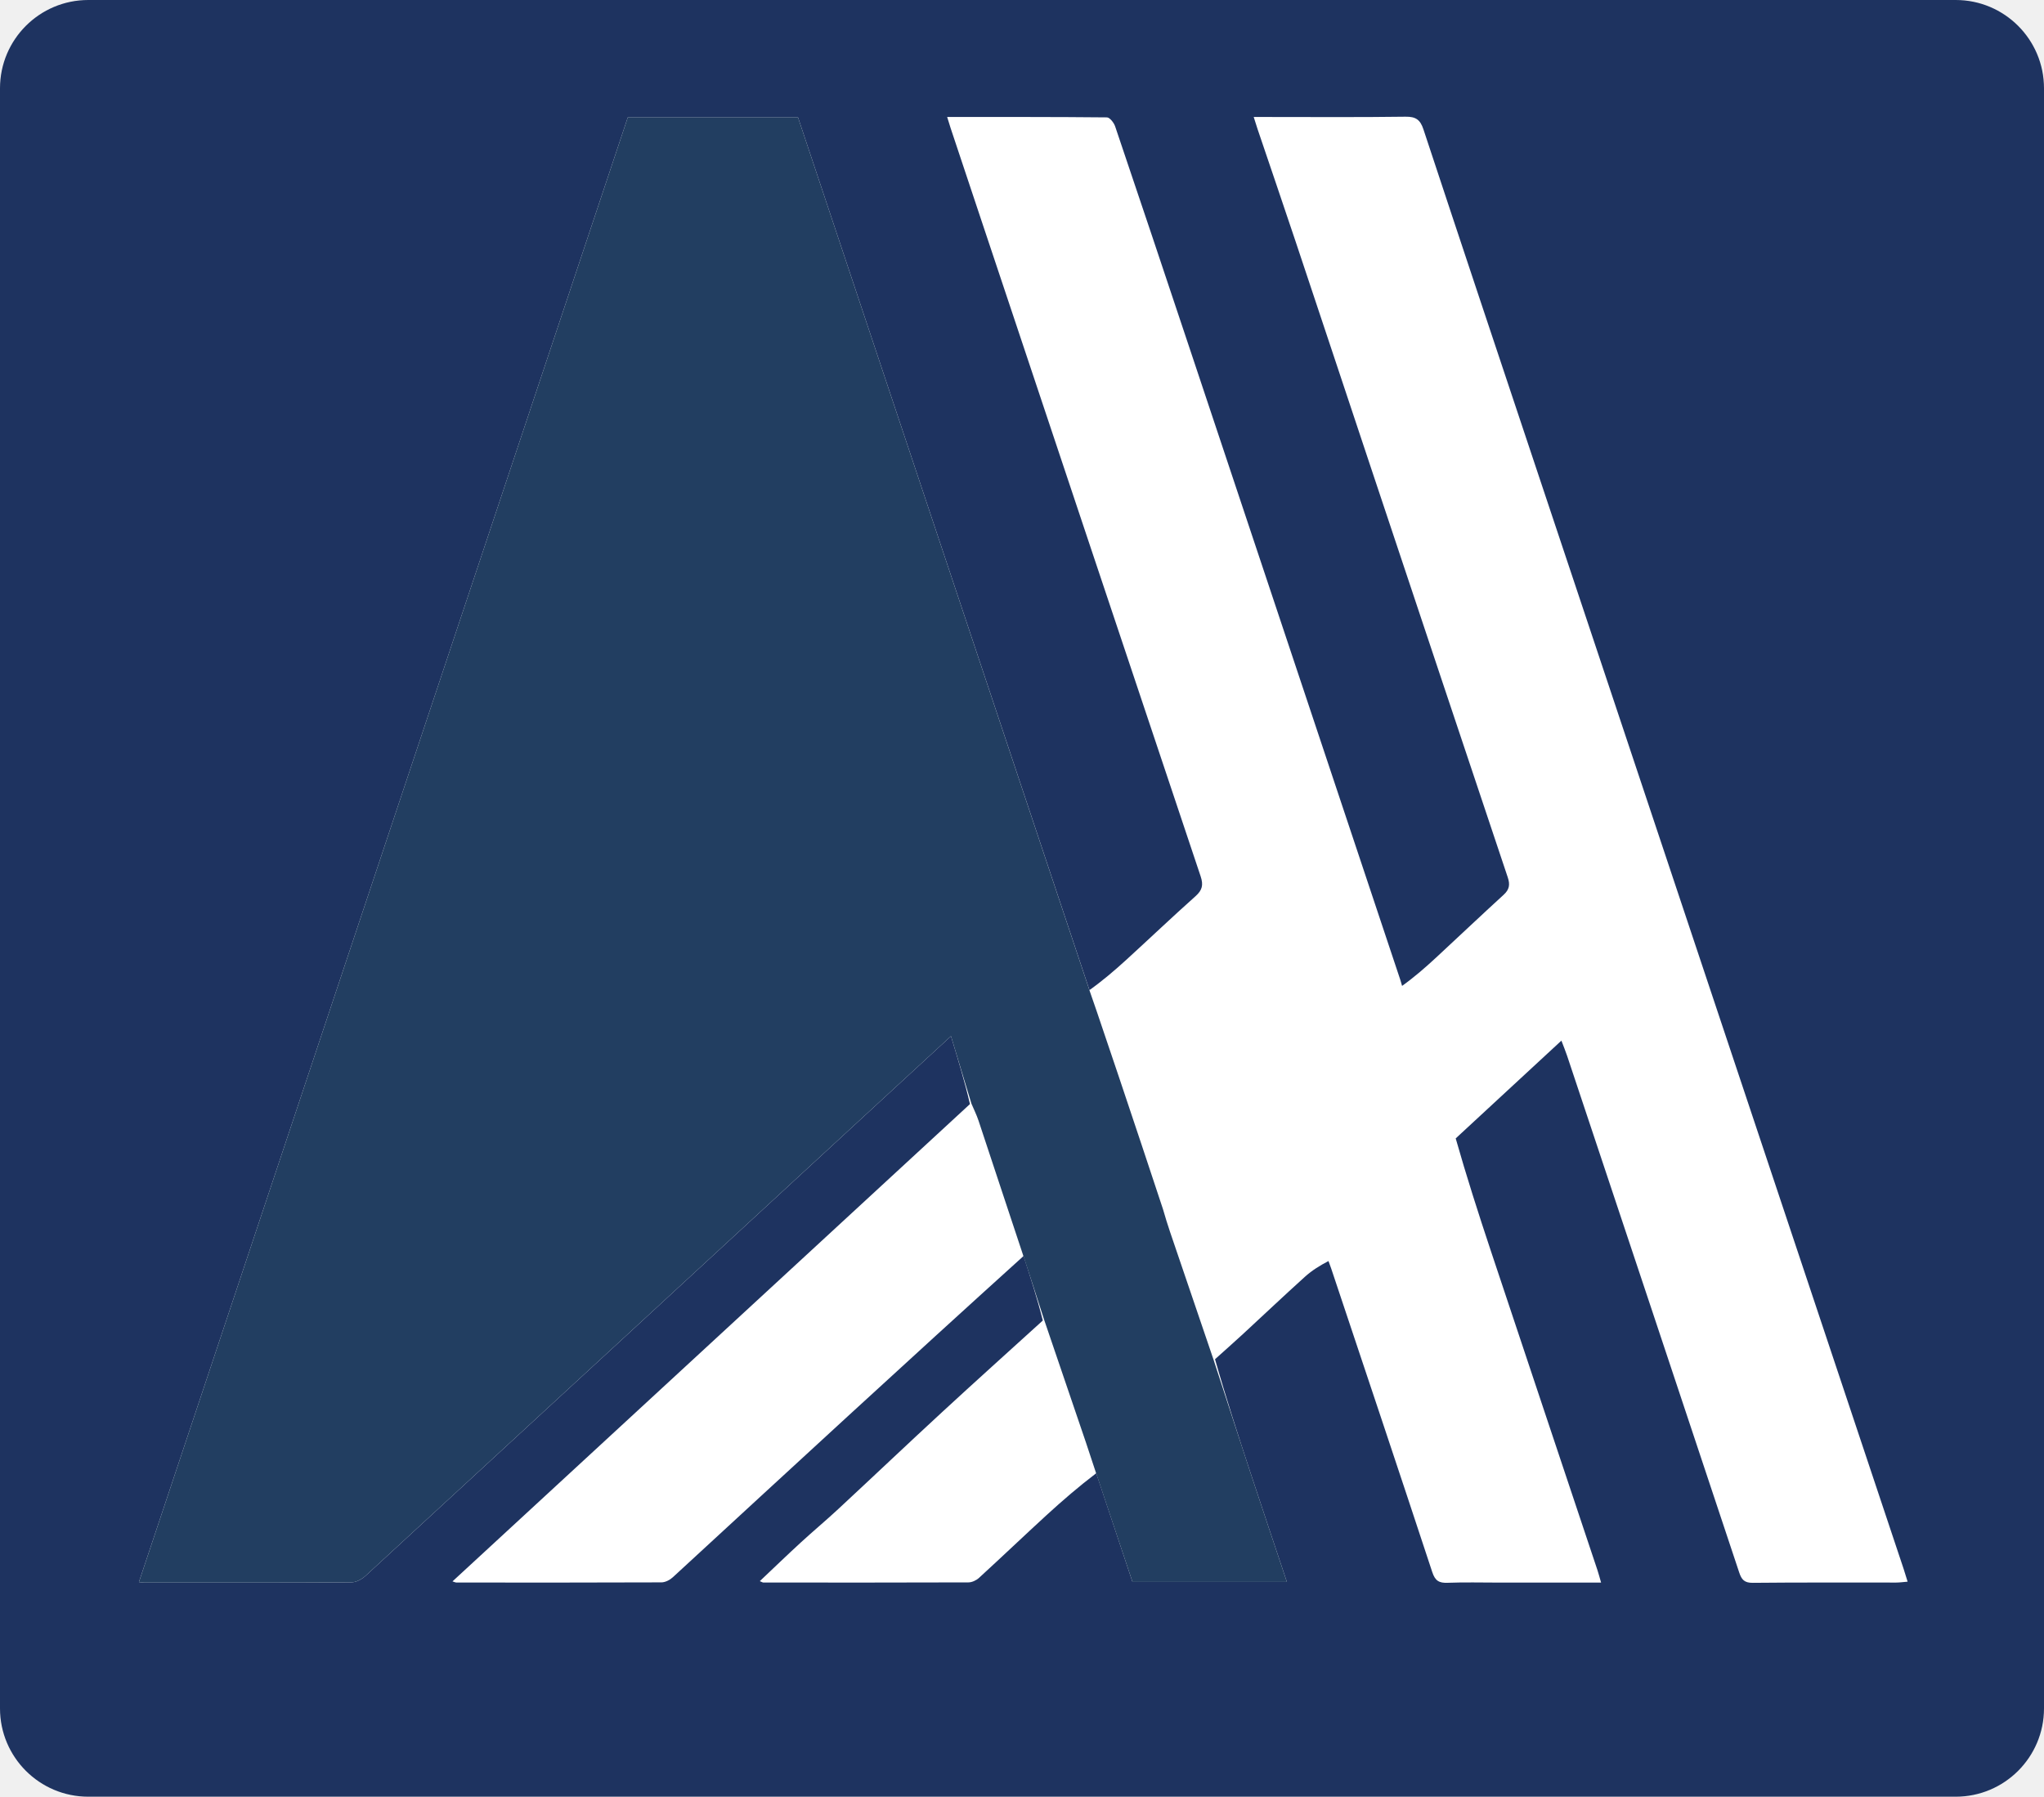
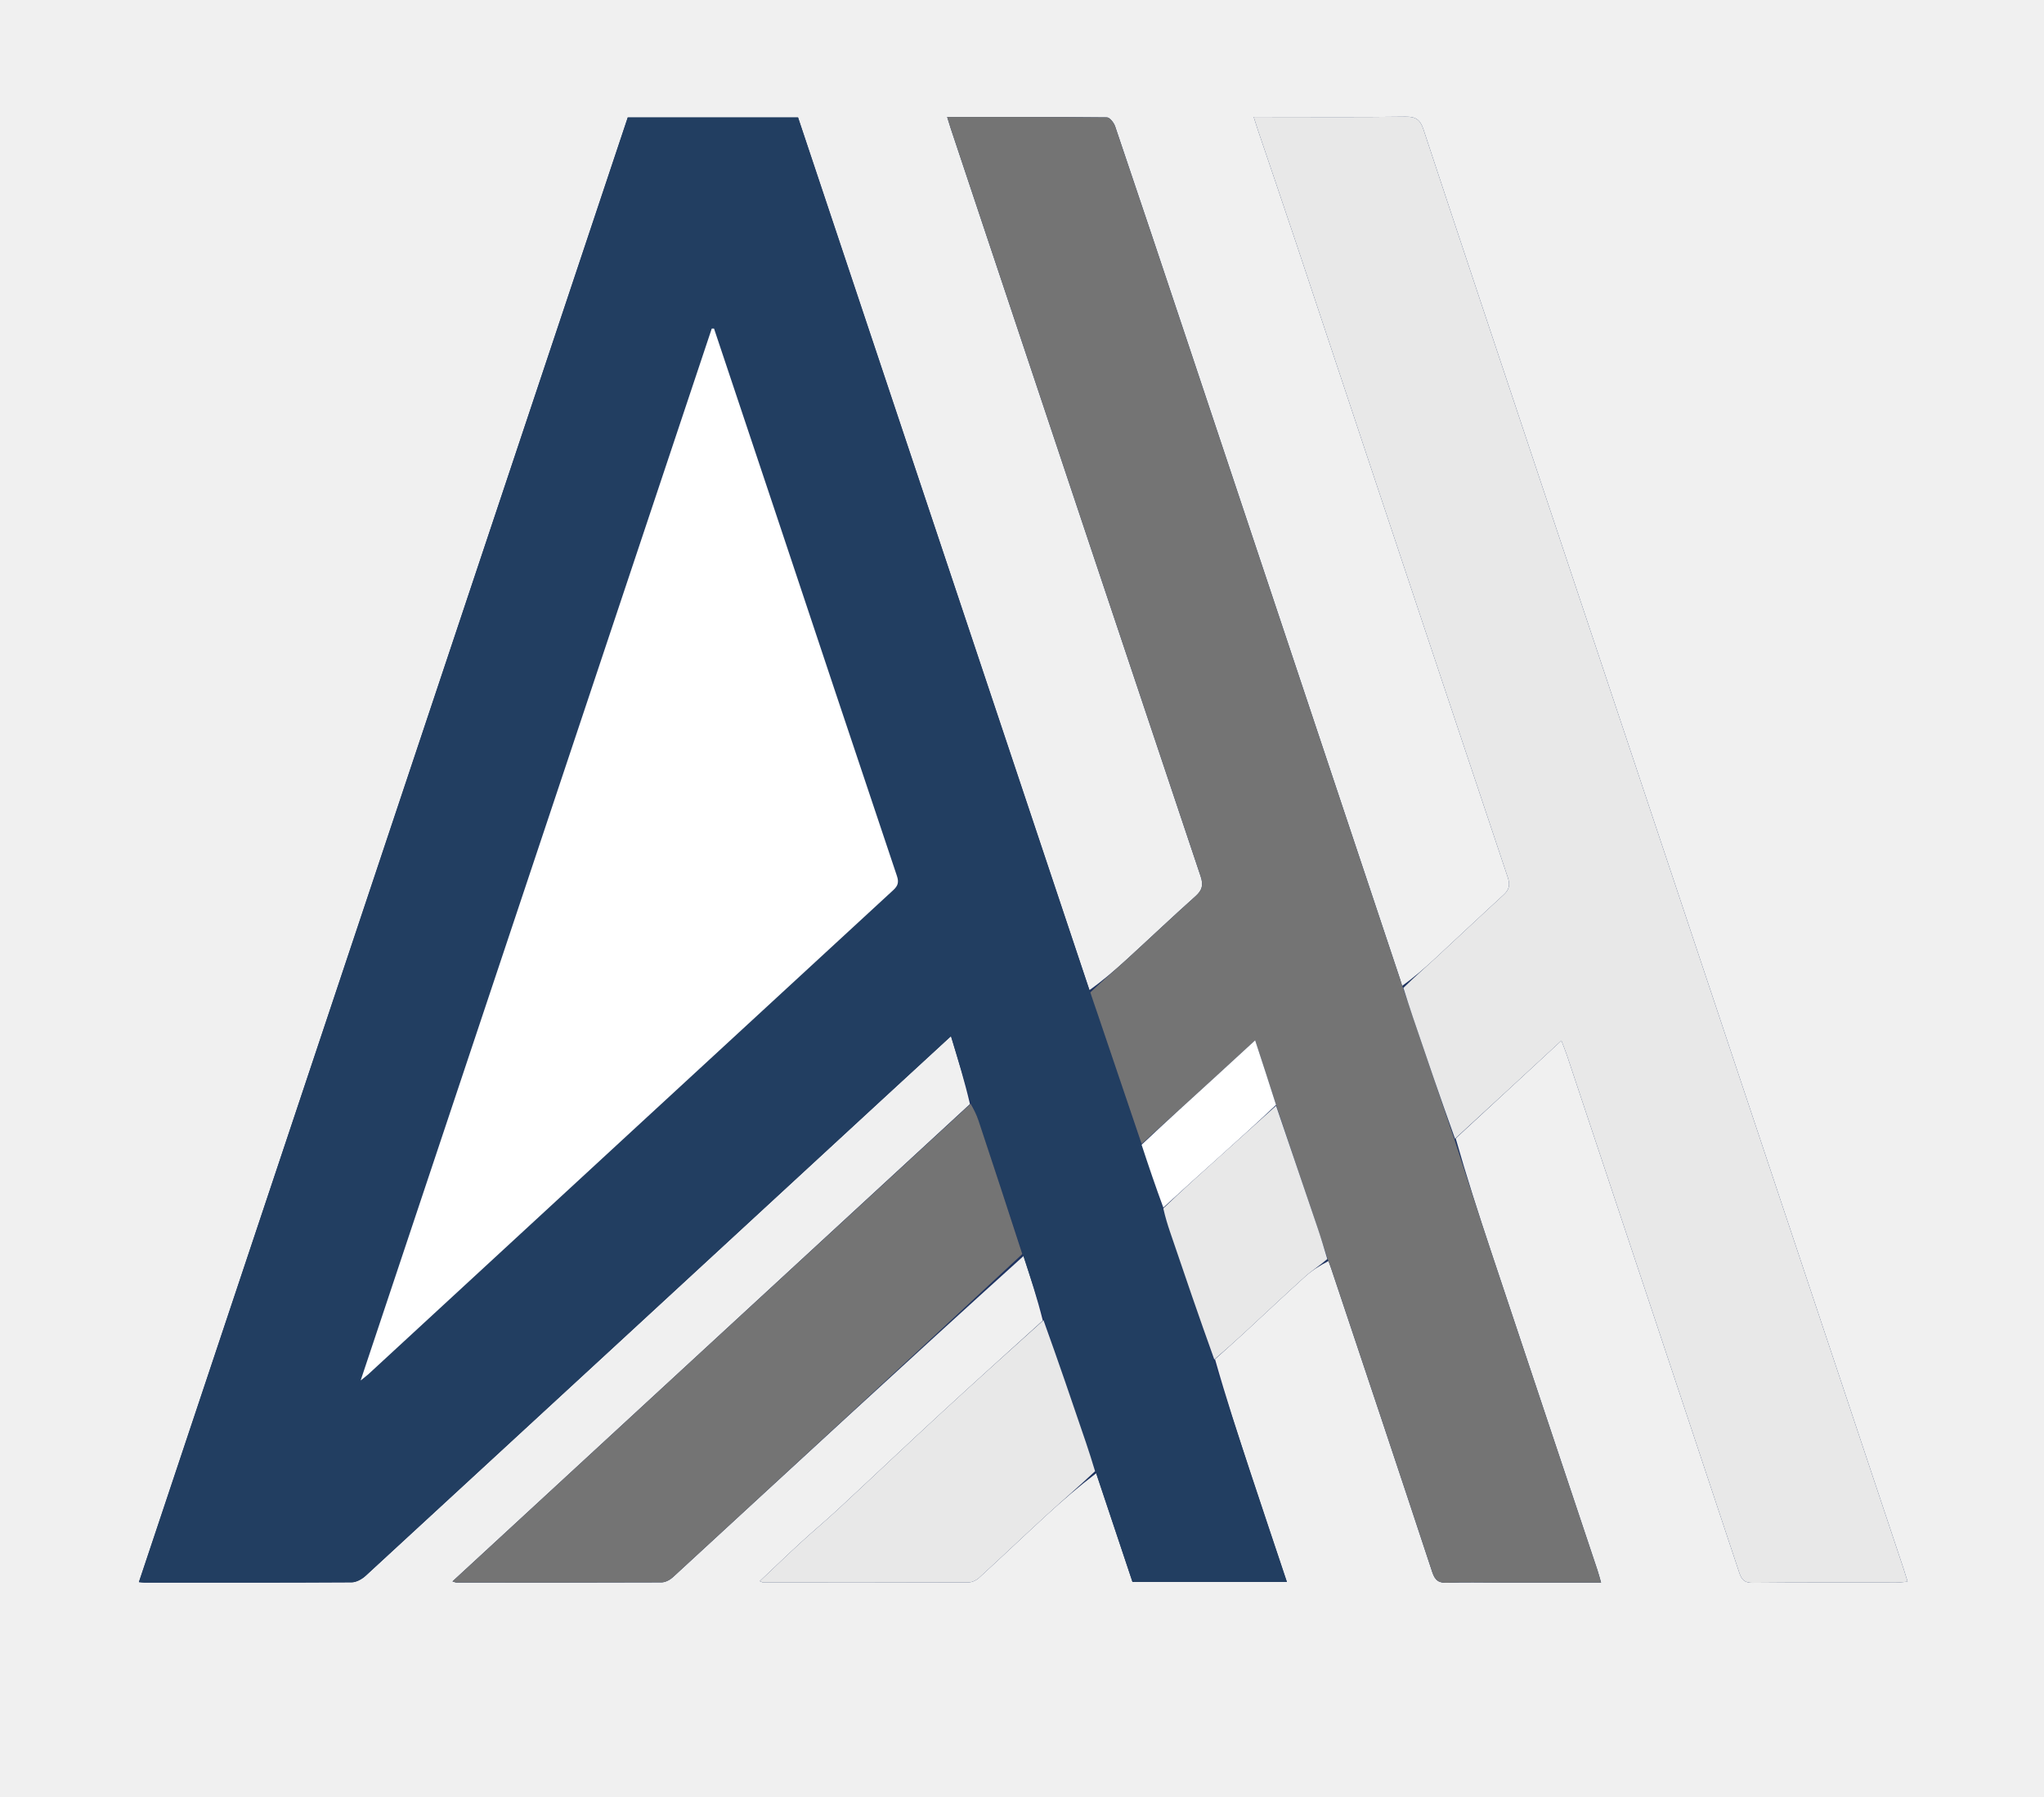
- <svg xmlns="http://www.w3.org/2000/svg" viewBox="0 0 926 814">
-   <rect width="926" height="814" rx="40" fill="#1E3360" />
-   <path fill="#FFFFFF" opacity="1" stroke="none" d="M635.186,446.674 C634.908,445.718 634.663,444.751 634.349,443.808 C602.396,348.014 570.445,252.219 538.476,156.43 C527.435,123.349 516.379,90.272 505.189,57.24 C504.632,55.596 502.75,53.195 501.465,53.182 C477.483,52.938 453.498,53.003 429.097,53.003 C429.694,54.928 430.148,56.492 430.662,58.036 C435.288,71.937 439.921,85.837 444.561,99.734 C477.652,198.84 510.722,297.954 543.93,397.022 C545.242,400.937 544.678,403.285 541.619,406.015 C531.055,415.444 520.796,425.215 510.339,434.766 C504.949,439.689 499.388,444.423 493.565,448.564 C449.561,316.789 405.556,185.015 361.544,53.219 C335.754,53.219 309.982,53.219 284.397,53.219 C210.538,274.514 136.764,495.554 62.929,716.778 C64.021,716.878 64.674,716.991 65.327,716.991 C96.654,717.001 127.982,717.059 159.309,716.871 C161.444,716.858 163.984,715.439 165.638,713.916 C243.594,642.129 321.471,570.258 399.361,498.399 C409.626,488.93 419.909,479.48 430.822,469.433 C434.05,480.09 437.063,490.036 439.429,500.197 C361.389,572.186 283.349,644.175 204.994,716.454 C206.093,716.801 206.388,716.975 206.682,716.975 C237.677,716.992 268.671,717.033 299.665,716.9 C301.397,716.892 303.474,715.819 304.799,714.599 C357.626,665.954 410.384,617.235 463.708,569.04 C466.822,578.689 469.936,588.338 472.434,598.262 C457.202,612.102 441.889,625.854 426.761,639.807 C411.01,654.334 395.472,669.093 379.77,683.673 C374.181,688.863 368.315,693.753 362.698,698.914 C356.54,704.571 350.525,710.383 344.221,716.342 C345.217,716.752 345.501,716.971 345.784,716.971 C376.765,716.991 407.746,717.025 438.726,716.911 C440.337,716.905 442.281,715.999 443.498,714.886 C453.788,705.465 463.88,695.826 474.165,686.4 C481.375,679.793 488.796,673.416 496.625,667.454 C502.131,683.958 507.637,700.462 513.051,716.691 C536.604,716.691 559.635,716.691 583.004,716.691 C577.412,699.938 571.903,683.581 566.495,667.192 C560.877,650.164 555.356,633.105 550.442,615.802 C554.634,612.032 558.866,608.306 563.009,604.484 C572.4,595.82 581.671,587.026 591.154,578.466 C594.297,575.628 597.94,573.344 601.847,571.322 C602.245,572.415 602.669,573.499 603.038,574.601 C618.355,620.463 633.736,666.304 648.859,712.23 C650.178,716.236 651.973,717.244 655.872,717.09 C663.52,716.786 671.188,717.001 678.848,717.001 C694.152,717.001 709.456,717.001 725.344,717.001 C724.714,714.828 724.276,713.097 723.713,711.408 C707.61,663.175 691.464,614.957 675.398,566.712 C669.784,549.852 664.362,532.928 659.481,515.761 C675.27,501.156 691.058,486.551 707.37,471.461 C708.439,474.292 709.258,476.252 709.928,478.261 C735.952,556.301 761.98,634.341 787.914,712.411 C788.999,715.679 790.277,717.146 794.081,717.107 C815.74,716.886 837.402,717.008 859.063,716.984 C860.615,716.982 862.167,716.75 864.214,716.585 C863.467,714.185 862.964,712.461 862.396,710.759 C807.202,545.406 751.998,380.056 696.807,214.702 C679.445,162.685 662.068,110.674 644.864,58.605 C643.417,54.225 641.393,52.809 636.733,52.873 C615.743,53.164 594.746,53 573.751,53 C572.016,53 570.28,53 567.969,53 C568.745,55.434 569.216,56.995 569.738,58.539 C575.487,75.535 581.302,92.509 586.988,109.526 C598.413,143.717 609.755,177.936 621.157,212.134 C641.761,273.929 662.361,335.724 683.064,397.485 C684.172,400.79 683.804,403.007 681.196,405.389 C670.891,414.801 660.774,424.42 650.528,433.898 C645.658,438.403 640.653,442.764 635.186,446.674z" />
-   <path fill="#223E61" opacity="1" stroke="none" d="M549.792,616.06 C555.356,633.105 560.877,650.164 566.495,667.192 C571.903,683.581 577.412,699.938 583.004,716.691 C559.635,716.691 536.604,716.691 513.051,716.691 C507.637,700.462 502.131,683.958 496.361,666.808 C494.709,661.911 493.364,657.646 491.926,653.413 C485.649,634.932 479.345,616.461 473.051,597.987 C469.936,588.338 466.822,578.689 463.422,568.411 C456.532,547.747 449.951,527.704 443.296,507.686 C442.42,505.052 441.159,502.546 440.076,499.981 C437.063,490.036 434.05,480.09 430.822,469.433 C419.909,479.48 409.626,488.93 399.361,498.399 C321.471,570.258 243.594,642.129 165.638,713.916 C163.984,715.439 161.444,716.858 159.309,716.871 C127.982,717.059 96.654,717.001 65.327,716.991 C64.674,716.991 64.021,716.878 62.929,716.778 C136.764,495.554 210.538,274.514 284.397,53.219 C309.982,53.219 335.754,53.219 361.544,53.219 C405.556,185.015 449.561,316.789 493.771,449.266 C494.964,452.784 495.976,455.592 496.933,458.418 C503.691,478.363 510.437,498.311 517.18,518.618 C520.405,528.463 523.638,537.948 526.863,547.8 C527.925,551.485 528.951,554.819 530.072,558.12 C536.633,577.437 543.216,596.747 549.792,616.06z" />
+ <svg xmlns="http://www.w3.org/2000/svg" version="1.1" id="Layer_1" x="0px" y="0px" width="100%" viewBox="0 0 926 814" enable-background="new 0 0 926 814" xml:space="preserve">
+   <path fill="#1E3360" opacity="1" stroke="none" d=" M635.186,446.674   C634.908,445.718 634.663,444.751 634.349,443.808   C602.396,348.014 570.445,252.219 538.476,156.43   C527.435,123.349 516.379,90.272 505.189,57.24   C504.632,55.596 502.75,53.195 501.465,53.182   C477.483,52.938 453.498,53.003 429.097,53.003   C429.694,54.928 430.148,56.492 430.662,58.036   C435.288,71.937 439.921,85.837 444.561,99.734   C477.652,198.84 510.722,297.954 543.93,397.022   C545.242,400.937 544.678,403.285 541.619,406.015   C531.055,415.444 520.796,425.215 510.339,434.766   C504.949,439.689 499.388,444.423 493.565,448.564   C449.561,316.789 405.556,185.015 361.544,53.219   C335.754,53.219 309.982,53.219 284.397,53.219   C210.538,274.514 136.764,495.554 62.929,716.778   C64.021,716.878 64.674,716.991 65.327,716.991   C96.654,717.001 127.982,717.059 159.309,716.871   C161.444,716.858 163.984,715.439 165.638,713.916   C243.594,642.129 321.471,570.258 399.361,498.399   C409.626,488.93 419.909,479.48 430.822,469.433   C434.05,480.09 437.063,490.036 439.429,500.197   C361.389,572.186 283.349,644.175 204.994,716.454   C206.093,716.801 206.388,716.975 206.682,716.975   C237.677,716.992 268.671,717.033 299.665,716.9   C301.397,716.892 303.474,715.819 304.799,714.599   C357.626,665.954 410.384,617.235 463.708,569.04   C466.822,578.689 469.936,588.338 472.434,598.262   C457.202,612.102 441.889,625.854 426.761,639.807   C411.01,654.334 395.472,669.093 379.77,683.673   C374.181,688.863 368.315,693.753 362.698,698.914   C356.54,704.571 350.525,710.383 344.221,716.342   C345.217,716.752 345.501,716.971 345.784,716.971   C376.765,716.991 407.746,717.025 438.726,716.911   C440.337,716.905 442.281,715.999 443.498,714.886   C453.788,705.465 463.88,695.826 474.165,686.4   C481.375,679.793 488.796,673.416 496.625,667.454   C502.131,683.958 507.637,700.462 513.051,716.691   C536.604,716.691 559.635,716.691 583.004,716.691   C577.412,699.938 571.903,683.581 566.495,667.192   C560.877,650.164 555.356,633.105 550.442,615.802   C554.634,612.032 558.866,608.306 563.009,604.484   C572.4,595.82 581.671,587.026 591.154,578.466   C594.297,575.628 597.94,573.344 601.847,571.322   C602.245,572.415 602.669,573.499 603.038,574.601   C618.355,620.463 633.736,666.304 648.859,712.23   C650.178,716.236 651.973,717.244 655.872,717.09   C663.52,716.786 671.188,717.001 678.848,717.001   C694.152,717.001 709.456,717.001 725.344,717.001   C724.714,714.828 724.276,713.097 723.713,711.408   C707.61,663.175 691.464,614.957 675.398,566.712   C669.784,549.852 664.362,532.928 659.481,515.761   C675.27,501.156 691.058,486.551 707.37,471.461   C708.439,474.292 709.258,476.252 709.928,478.261   C735.952,556.301 761.98,634.341 787.914,712.411   C788.999,715.679 790.277,717.146 794.081,717.107   C815.74,716.886 837.402,717.008 859.063,716.984   C860.615,716.982 862.167,716.75 864.214,716.585   C863.467,714.185 862.964,712.461 862.396,710.759   C807.202,545.406 751.998,380.056 696.807,214.702   C679.445,162.685 662.068,110.674 644.864,58.605   C643.417,54.225 641.393,52.809 636.733,52.873   C615.743,53.164 594.746,53 573.751,53   C572.016,53 570.28,53 567.969,53   C568.745,55.434 569.216,56.995 569.738,58.539   C575.487,75.535 581.302,92.509 586.988,109.526   C598.413,143.717 609.755,177.936 621.157,212.134   C641.761,273.929 662.361,335.724 683.064,397.485   C684.172,400.79 683.804,403.007 681.196,405.389   C670.891,414.801 660.774,424.42 650.528,433.898   C645.658,438.403 640.653,442.764 635.186,446.674  z" />
+   <path fill="#223E61" opacity="1" stroke="none" d=" M549.792,616.06   C555.356,633.105 560.877,650.164 566.495,667.192   C571.903,683.581 577.412,699.938 583.004,716.691   C559.635,716.691 536.604,716.691 513.051,716.691   C507.637,700.462 502.131,683.958 496.361,666.808   C494.709,661.911 493.364,657.646 491.926,653.413   C485.649,634.932 479.345,616.461 473.051,597.987   C469.936,588.338 466.822,578.689 463.422,568.411   C456.532,547.747 449.951,527.704 443.296,507.686   C442.42,505.052 441.159,502.546 440.076,499.981   C437.063,490.036 434.05,480.09 430.822,469.433   C419.909,479.48 409.626,488.93 399.361,498.399   C321.471,570.258 243.594,642.129 165.638,713.916   C163.984,715.439 161.444,716.858 159.309,716.871   C127.982,717.059 96.654,717.001 65.327,716.991   C64.674,716.991 64.021,716.878 62.929,716.778   C136.764,495.554 210.538,274.514 284.397,53.219   C309.982,53.219 335.754,53.219 361.544,53.219   C405.556,185.015 449.561,316.789 493.771,449.266   C494.964,452.784 495.976,455.592 496.933,458.418   C503.691,478.363 510.437,498.311 517.18,518.618   C520.405,528.463 523.638,537.948 526.863,547.8   C527.925,551.485 528.951,554.819 530.072,558.12   C536.633,577.437 543.216,596.747 549.792,616.06  M350.885,230.695   C341.748,203.41 332.611,176.124 323.474,148.839   C323.13,148.848 322.787,148.857 322.443,148.866   C269.552,307.334 216.66,465.801 163.378,625.438   C165.227,623.946 166.113,623.311 166.907,622.578   C246.151,549.47 325.379,476.345 404.668,403.285   C406.827,401.295 407.292,399.688 406.338,396.846   C387.833,341.747 369.45,286.606 350.885,230.695  z" />
+   <path fill="#747474" opacity="1" stroke="none" d=" M517.187,518.259   C510.437,498.311 503.691,478.363 496.933,458.418   C495.976,455.592 494.964,452.784 493.941,449.605   C499.388,444.423 504.949,439.689 510.339,434.766   C520.796,425.215 531.055,415.444 541.619,406.015   C544.678,403.285 545.242,400.937 543.93,397.022   C510.722,297.954 477.652,198.84 444.561,99.734   C439.921,85.837 435.288,71.937 430.662,58.036   C430.148,56.492 429.694,54.928 429.097,53.003   C453.498,53.003 477.483,52.938 501.465,53.182   C502.75,53.195 504.632,55.596 505.189,57.24   C516.379,90.272 527.435,123.349 538.476,156.43   C570.445,252.219 602.396,348.014 634.349,443.808   C634.663,444.751 634.908,445.718 635.518,447.306   C637.235,452.182 638.579,456.441 640.014,460.669   C646.279,479.129 652.57,497.579 658.852,516.034   C664.362,532.928 669.784,549.852 675.398,566.712   C691.464,614.957 707.61,663.175 723.713,711.408   C724.276,713.097 724.714,714.828 725.344,717.001   C709.456,717.001 694.152,717.001 678.848,717.001   C671.188,717.001 663.52,716.786 655.872,717.09   C651.973,717.244 650.178,716.236 648.859,712.23   C633.736,666.304 618.355,620.463 603.038,574.601   C602.669,573.499 602.245,572.415 601.57,570.673   C599.849,565.453 598.484,560.856 596.947,556.318   C590.698,537.856 584.395,519.413 578.096,500.574   C575.001,490.782 571.923,481.38 568.627,471.312   C562.4,477.037 556.802,482.22 551.164,487.358   C539.85,497.671 528.514,507.96 517.187,518.259  z" />
+   <path fill="#E8E8E8" opacity="1" stroke="none" d=" M659.167,515.897   C652.57,497.579 646.279,479.129 640.014,460.669   C638.579,456.441 637.235,452.182 635.779,447.563   C640.653,442.764 645.658,438.403 650.528,433.898   C660.774,424.42 670.891,414.801 681.196,405.389   C683.804,403.007 684.172,400.79 683.064,397.485   C662.361,335.724 641.761,273.929 621.157,212.134   C609.755,177.936 598.413,143.717 586.988,109.526   C581.302,92.509 575.487,75.535 569.738,58.539   C569.216,56.995 568.745,55.434 567.969,53   C570.28,53 572.016,53 573.751,53   C594.746,53 615.743,53.164 636.733,52.873   C641.393,52.809 643.417,54.225 644.864,58.605   C662.068,110.674 679.445,162.685 696.807,214.702   C751.998,380.056 807.202,545.406 862.396,710.759   C862.964,712.461 863.467,714.185 864.214,716.585   C862.167,716.75 860.615,716.982 859.063,716.984   C837.402,717.008 815.74,716.886 794.081,717.107   C790.277,717.146 788.999,715.679 787.914,712.411   C761.98,634.341 735.952,556.301 709.928,478.261   C709.258,476.252 708.439,474.292 707.37,471.461   C691.058,486.551 675.27,501.156 659.167,515.897  z" />
+   <path fill="#747474" opacity="1" stroke="none" d=" M439.753,500.089   C441.159,502.546 442.42,505.052 443.296,507.686   C449.951,527.704 456.532,547.747 463.143,568.154   C410.384,617.235 357.626,665.954 304.799,714.599   C303.474,715.819 301.397,716.892 299.665,716.9   C268.671,717.033 237.677,716.992 206.682,716.975   C206.388,716.975 206.093,716.801 204.994,716.454   C283.349,644.175 361.389,572.186 439.753,500.089  z" />
+   <path fill="#E8E8E8" opacity="1" stroke="none" d=" M472.742,598.124   C479.345,616.461 485.649,634.932 491.926,653.413   C493.364,657.646 494.709,661.911 496.109,666.549   C488.796,673.416 481.375,679.793 474.165,686.4   C463.88,695.826 453.788,705.465 443.498,714.886   C442.281,715.999 440.337,716.905 438.726,716.911   C407.746,717.025 376.765,716.991 345.784,716.971   C345.501,716.971 345.217,716.752 344.221,716.342   C350.525,710.383 356.54,704.571 362.698,698.914   C368.315,693.753 374.181,688.863 379.77,683.673   C395.472,669.093 411.01,654.334 426.761,639.807   C441.889,625.854 457.202,612.102 472.742,598.124  z" />
+   <path fill="#E8E8E8" opacity="1" stroke="none" d=" M578.112,500.962   C584.395,519.413 590.698,537.856 596.947,556.318   C598.484,560.856 599.849,565.453 601.324,570.414   C597.94,573.344 594.297,575.628 591.154,578.466   C581.671,587.026 572.4,595.82 563.009,604.484   C558.866,608.306 554.634,612.032 550.117,615.931   C543.216,596.747 536.633,577.437 530.072,558.12   C528.951,554.819 527.925,551.485 527.013,547.47   C535.544,539.253 543.922,531.737 552.291,524.21   C560.903,516.466 569.505,508.712 578.112,500.962  z" />
+   <path fill="#FFFFFF" opacity="1" stroke="none" d=" M350.963,231.085   C369.45,286.606 387.833,341.747 406.338,396.846   C407.292,399.688 406.827,401.295 404.668,403.285   C325.379,476.345 246.151,549.47 166.907,622.578   C166.113,623.311 165.227,623.946 163.378,625.438   C216.66,465.801 269.552,307.334 322.443,148.866   C322.787,148.857 323.13,148.848 323.474,148.839   C332.611,176.124 341.748,203.41 350.963,231.085  z" />
+   <path fill="#FFFFFF" opacity="1" stroke="none" d=" M578.096,500.574   C569.505,508.712 560.903,516.466 552.291,524.21   C543.922,531.737 535.544,539.253 527.02,547.104   C523.638,537.948 520.405,528.463 517.18,518.618   C528.514,507.96 539.85,497.671 551.164,487.358   C556.802,482.22 562.4,477.037 568.627,471.312   C571.923,481.38 575.001,490.782 578.096,500.574  z" />
</svg>
